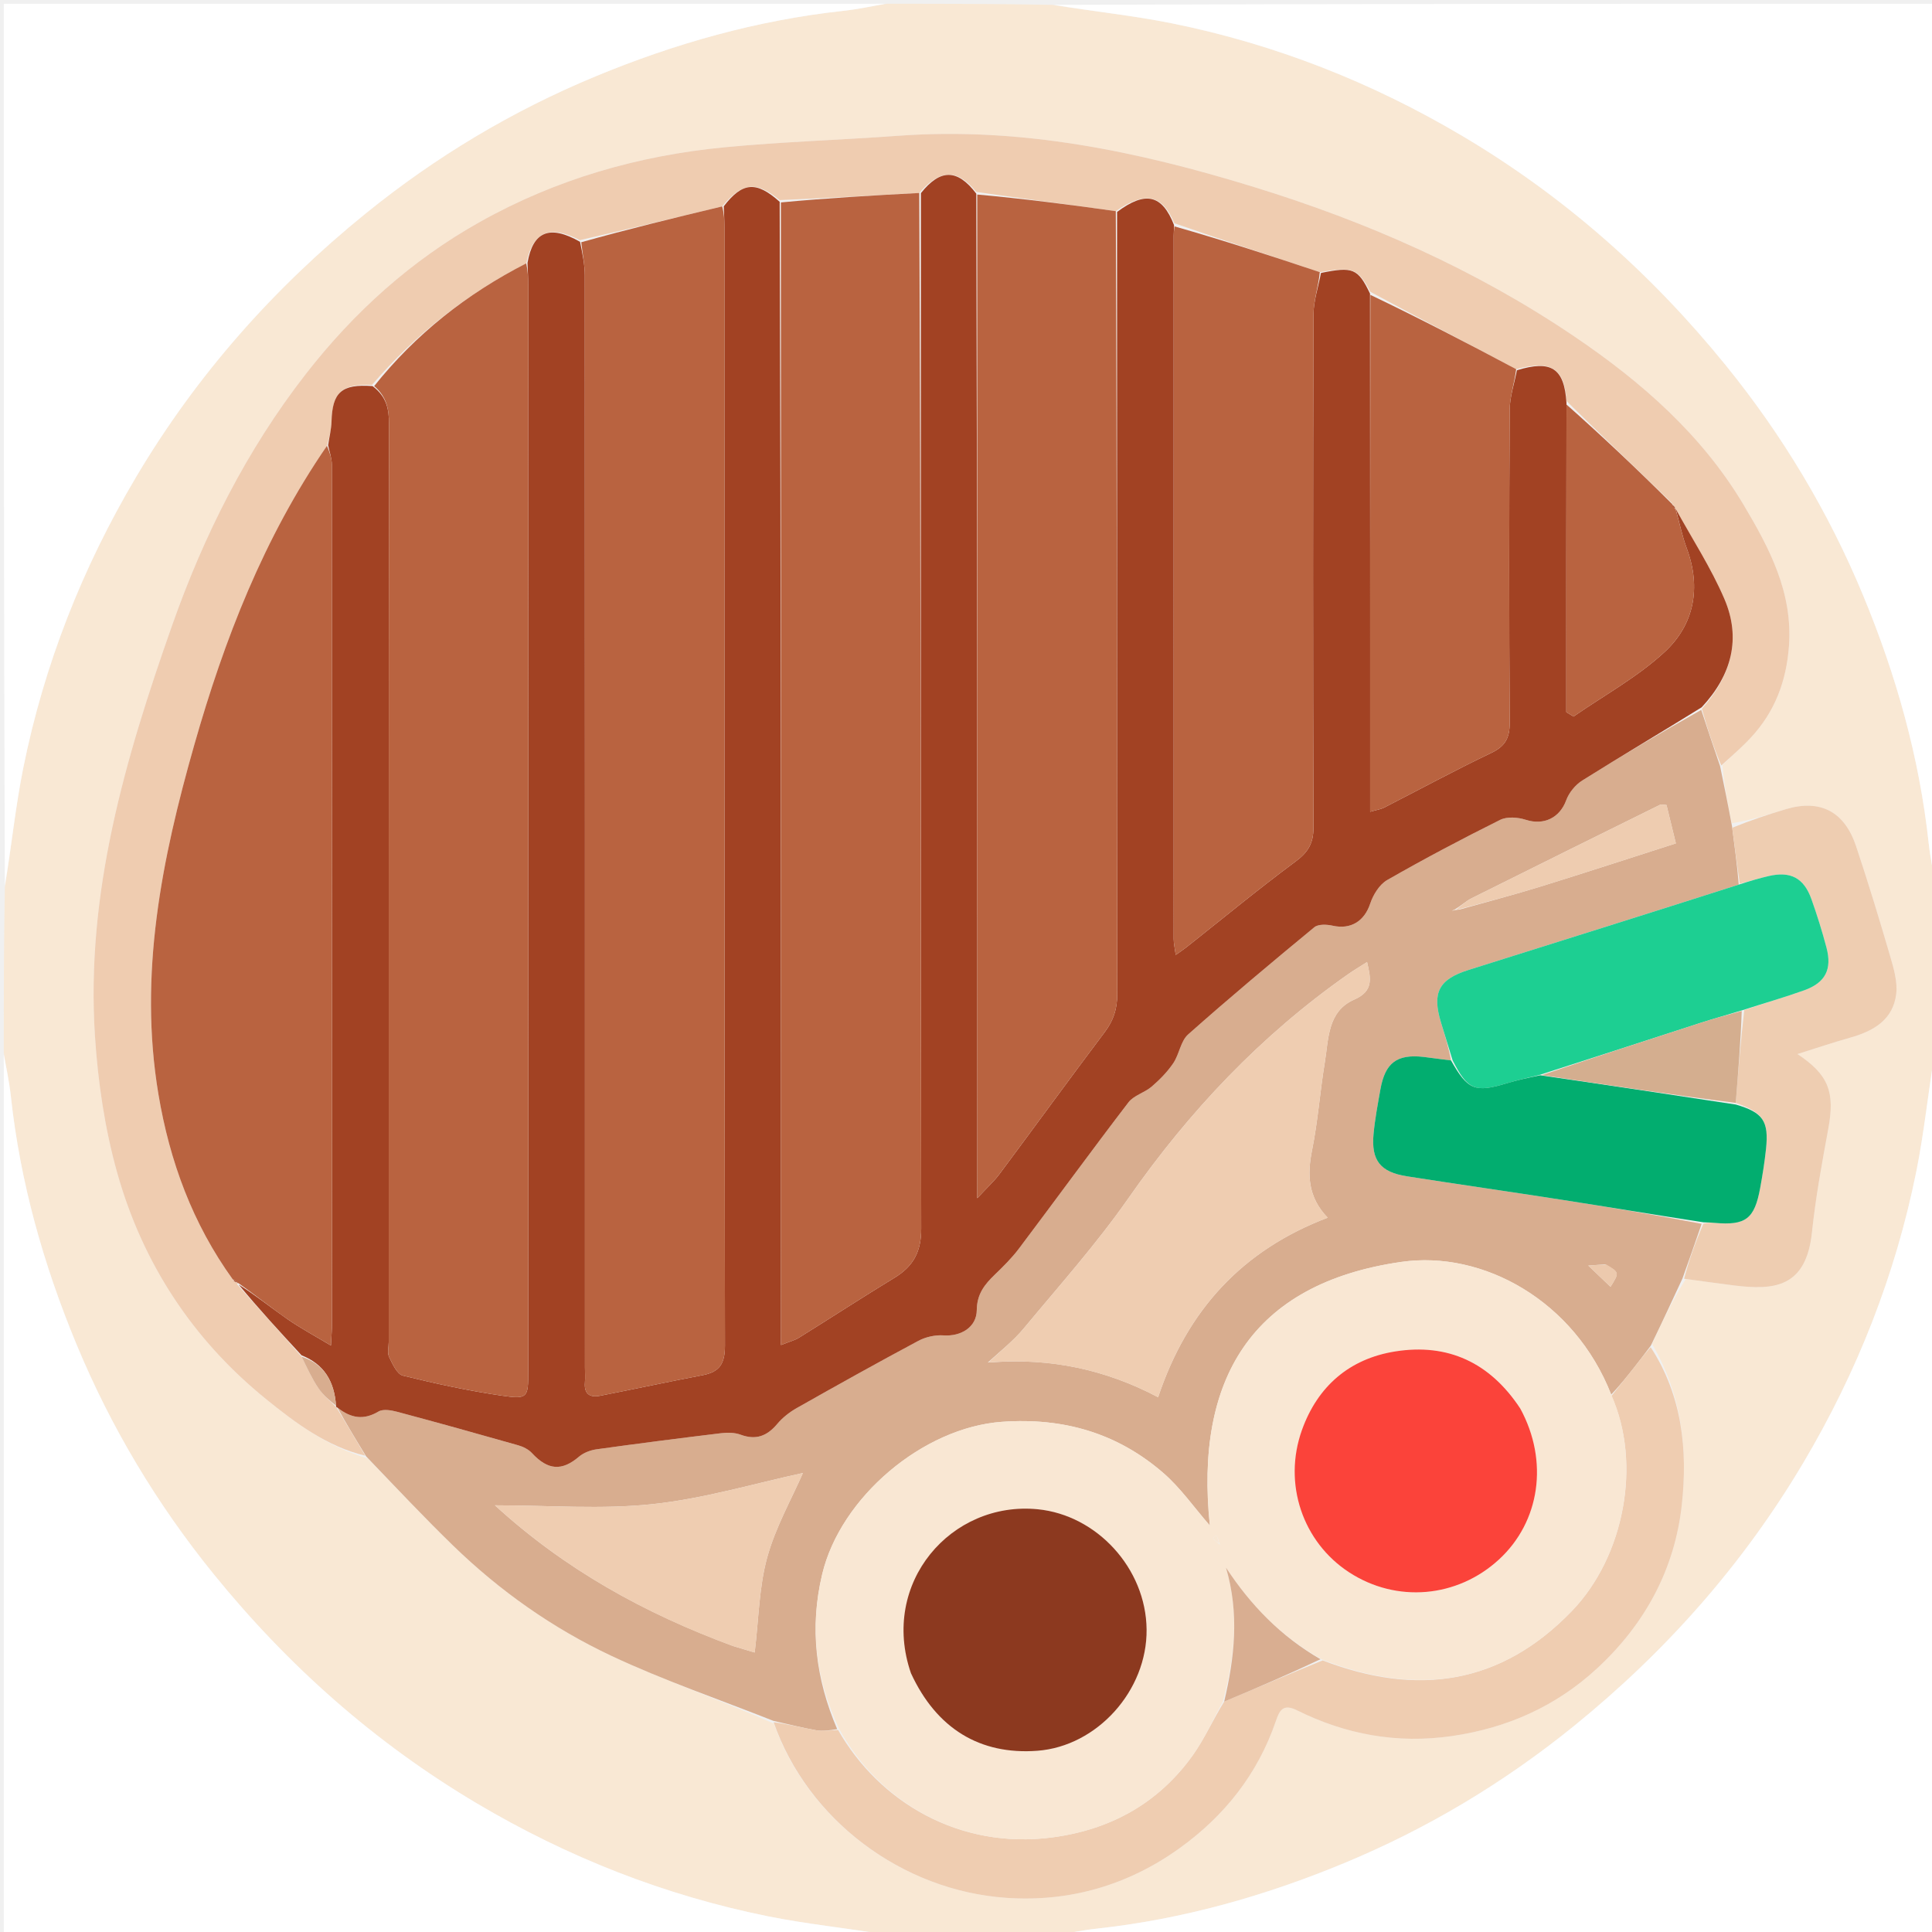
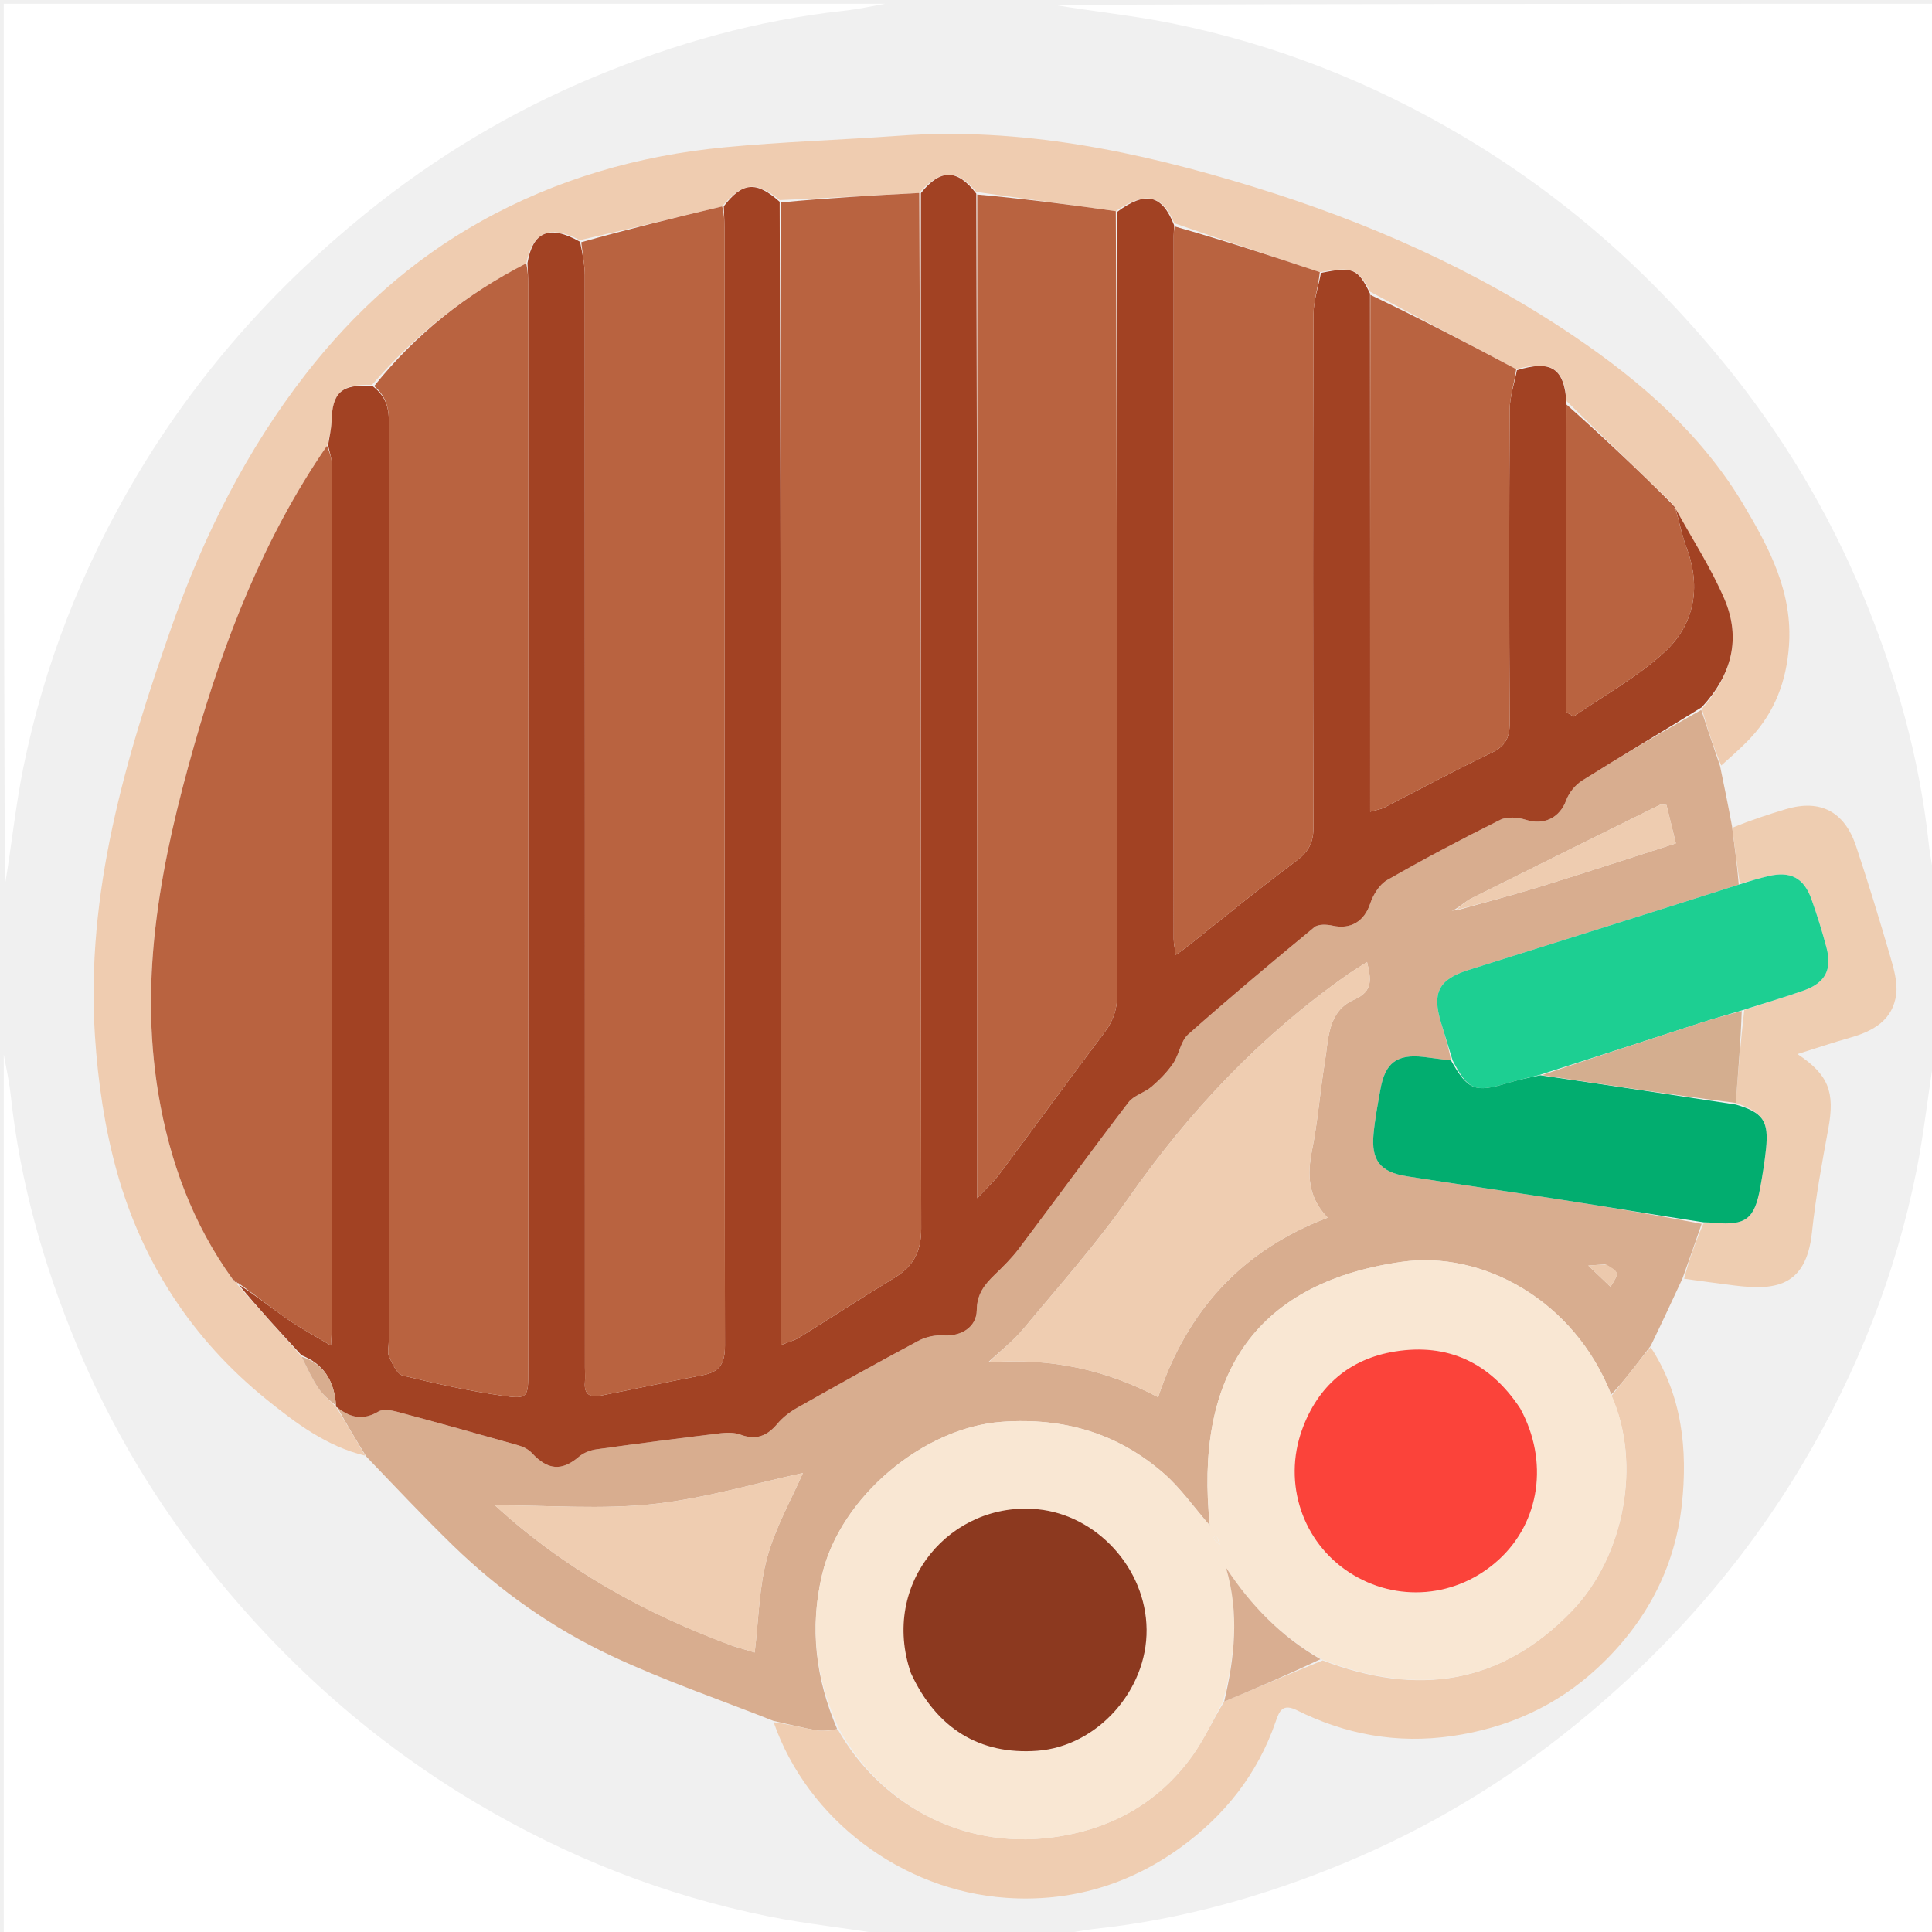
<svg xmlns="http://www.w3.org/2000/svg" version="1.1" id="Layer_1" x="0px" y="0px" width="100%" viewBox="0 0 512 512" enable-background="new 0 0 512 512" xml:space="preserve">
-   <path fill="#F9E8D4" opacity="1" stroke="none" d=" M513,235   C513,249.354 513,263.708 512.716,278.826   C510.933,289.882 509.898,300.269 507.845,310.45   C502.318,337.851 492.199,363.541 477.933,387.598   C461.928,414.586 441.466,437.671 417.128,457.401   C398.56,472.454 378.244,484.618 356.192,493.758   C335.13,502.489 313.329,508.649 290.573,511.122   C286.693,511.544 282.856,512.364 279,513   C264.646,513 250.292,513 235.174,512.716   C224.118,510.933 213.731,509.898 203.55,507.845   C176.149,502.318 150.458,492.199 126.402,477.933   C99.414,461.928 76.329,441.466 56.599,417.128   C41.546,398.56 29.382,378.244 20.242,356.192   C11.511,335.13 5.351,313.329 2.878,290.573   C2.456,286.693 1.636,282.856 1,279   C1,264.646 1,250.292 1.284,235.174   C3.067,224.118 4.102,213.731 6.155,203.55   C11.682,176.149 21.801,150.459 36.067,126.402   C52.072,99.413 72.534,76.33 96.872,56.599   C115.44,41.546 135.756,29.382 157.808,20.242   C178.87,11.511 200.671,5.351 223.427,2.878   C227.307,2.456 231.144,1.636 235,1   C249.354,1 263.708,1 278.826,1.284   C289.882,3.067 300.269,4.102 310.45,6.156   C337.851,11.682 363.542,21.801 387.598,36.067   C414.586,52.072 437.67,72.534 457.401,96.872   C472.454,115.44 484.618,135.756 493.758,157.808   C502.489,178.87 508.649,200.671 511.122,223.427   C511.544,227.307 512.364,231.144 513,235  M437.816,356.163   C440.499,350.385 443.182,344.607 446.759,338.928   C451.024,339.508 455.284,340.134 459.557,340.659   C469.993,341.943 478.638,341.364 480.192,326.568   C481.16,317.356 482.846,308.207 484.526,299.087   C486.303,289.439 484.651,284.843 476.351,279.335   C481.25,277.801 485.758,276.273 490.333,274.985   C496.484,273.252 501.692,270.274 502.514,263.422   C502.905,260.154 501.843,256.581 500.887,253.308   C498.047,243.574 495.092,233.867 491.881,224.25   C488.801,215.027 482.381,211.743 473.32,214.424   C468.539,215.839 463.812,217.434 458.963,218.162   C457.919,213.104 456.875,208.046 456.472,202.731   C458.994,200.313 461.638,198.008 464.013,195.454   C470.366,188.622 473.419,180.501 474.098,171.154   C475.127,156.969 468.875,145.194 462.062,133.766   C450.967,115.155 434.972,101.18 417.234,89.174   C390.992,71.41 362.327,58.779 332.096,49.488   C301.473,40.076 270.472,33.619 238.158,35.975   C222.781,37.096 207.347,37.558 192.008,39.034   C169.144,41.232 147.455,47.459 127.234,58.781   C108.918,69.037 93.76,82.764 80.999,99.171   C65.347,119.294 54.029,141.839 45.579,165.817   C33.172,201.023 22.69,236.702 25.166,274.614   C25.96,286.767 27.768,299.092 31.054,310.793   C37.774,334.719 50.997,354.936 70.389,370.68   C78.349,377.143 86.666,383.365 97.415,386.497   C104.956,394.208 112.339,402.082 120.074,409.593   C132.447,421.607 146.501,431.519 162.032,438.818   C175.965,445.366 190.625,450.364 205.086,456.77   C214.034,482.263 238.99,500.984 266.544,502.938   C283.392,504.132 298.918,499.618 312.588,489.8   C324.431,481.295 333.274,470.208 338.079,456.212   C339.018,453.476 339.888,451.348 343.684,453.236   C356.622,459.671 370.231,462.165 384.71,460.083   C399.472,457.959 412.448,452.145 423.33,442.063   C435.959,430.362 443.853,415.834 445.709,398.696   C447.285,384.153 445.781,369.833 437.816,356.163  z" />
+   <path fill="none" opacity="1" stroke="none" d=" M513,235   C513,249.354 513,263.708 512.716,278.826   C510.933,289.882 509.898,300.269 507.845,310.45   C502.318,337.851 492.199,363.541 477.933,387.598   C461.928,414.586 441.466,437.671 417.128,457.401   C398.56,472.454 378.244,484.618 356.192,493.758   C335.13,502.489 313.329,508.649 290.573,511.122   C286.693,511.544 282.856,512.364 279,513   C264.646,513 250.292,513 235.174,512.716   C224.118,510.933 213.731,509.898 203.55,507.845   C176.149,502.318 150.458,492.199 126.402,477.933   C99.414,461.928 76.329,441.466 56.599,417.128   C41.546,398.56 29.382,378.244 20.242,356.192   C11.511,335.13 5.351,313.329 2.878,290.573   C2.456,286.693 1.636,282.856 1,279   C1,264.646 1,250.292 1.284,235.174   C3.067,224.118 4.102,213.731 6.155,203.55   C11.682,176.149 21.801,150.459 36.067,126.402   C52.072,99.413 72.534,76.33 96.872,56.599   C115.44,41.546 135.756,29.382 157.808,20.242   C178.87,11.511 200.671,5.351 223.427,2.878   C227.307,2.456 231.144,1.636 235,1   C249.354,1 263.708,1 278.826,1.284   C289.882,3.067 300.269,4.102 310.45,6.156   C337.851,11.682 363.542,21.801 387.598,36.067   C414.586,52.072 437.67,72.534 457.401,96.872   C472.454,115.44 484.618,135.756 493.758,157.808   C502.489,178.87 508.649,200.671 511.122,223.427   C511.544,227.307 512.364,231.144 513,235  M437.816,356.163   C440.499,350.385 443.182,344.607 446.759,338.928   C451.024,339.508 455.284,340.134 459.557,340.659   C469.993,341.943 478.638,341.364 480.192,326.568   C481.16,317.356 482.846,308.207 484.526,299.087   C486.303,289.439 484.651,284.843 476.351,279.335   C481.25,277.801 485.758,276.273 490.333,274.985   C496.484,273.252 501.692,270.274 502.514,263.422   C502.905,260.154 501.843,256.581 500.887,253.308   C498.047,243.574 495.092,233.867 491.881,224.25   C488.801,215.027 482.381,211.743 473.32,214.424   C468.539,215.839 463.812,217.434 458.963,218.162   C457.919,213.104 456.875,208.046 456.472,202.731   C458.994,200.313 461.638,198.008 464.013,195.454   C470.366,188.622 473.419,180.501 474.098,171.154   C475.127,156.969 468.875,145.194 462.062,133.766   C450.967,115.155 434.972,101.18 417.234,89.174   C390.992,71.41 362.327,58.779 332.096,49.488   C301.473,40.076 270.472,33.619 238.158,35.975   C222.781,37.096 207.347,37.558 192.008,39.034   C169.144,41.232 147.455,47.459 127.234,58.781   C108.918,69.037 93.76,82.764 80.999,99.171   C65.347,119.294 54.029,141.839 45.579,165.817   C33.172,201.023 22.69,236.702 25.166,274.614   C25.96,286.767 27.768,299.092 31.054,310.793   C37.774,334.719 50.997,354.936 70.389,370.68   C78.349,377.143 86.666,383.365 97.415,386.497   C104.956,394.208 112.339,402.082 120.074,409.593   C132.447,421.607 146.501,431.519 162.032,438.818   C175.965,445.366 190.625,450.364 205.086,456.77   C214.034,482.263 238.99,500.984 266.544,502.938   C283.392,504.132 298.918,499.618 312.588,489.8   C324.431,481.295 333.274,470.208 338.079,456.212   C339.018,453.476 339.888,451.348 343.684,453.236   C356.622,459.671 370.231,462.165 384.71,460.083   C399.472,457.959 412.448,452.145 423.33,442.063   C435.959,430.362 443.853,415.834 445.709,398.696   C447.285,384.153 445.781,369.833 437.816,356.163  z" />
  <path fill="#FFFFFF" opacity="1" stroke="none" d=" M234.531,1   C231.144,1.636 227.307,2.456 223.427,2.878   C200.671,5.351 178.87,11.511 157.808,20.242   C135.756,29.382 115.44,41.546 96.872,56.599   C72.534,76.33 52.072,99.413 36.067,126.402   C21.801,150.459 11.682,176.149 6.155,203.55   C4.102,213.731 3.067,224.118 1.284,234.705   C1,157.073 1,79.146 1,1   C78.687,1 156.375,1 234.531,1  z" />
  <path fill="#FFFFFF" opacity="1" stroke="none" d=" M279.469,513   C282.856,512.364 286.693,511.544 290.573,511.122   C313.329,508.649 335.13,502.489 356.192,493.758   C378.244,484.618 398.56,472.454 417.128,457.401   C441.466,437.671 461.928,414.586 477.933,387.598   C492.199,363.541 502.318,337.851 507.845,310.45   C509.898,300.269 510.933,289.882 512.716,279.295   C513,356.927 513,434.854 513,513   C435.313,513 357.625,513 279.469,513  z" />
  <path fill="#FFFFFF" opacity="1" stroke="none" d=" M1,279.469   C1.636,282.856 2.456,286.693 2.878,290.573   C5.351,313.329 11.511,335.13 20.242,356.192   C29.382,378.244 41.546,398.56 56.599,417.128   C76.329,441.466 99.414,461.928 126.402,477.933   C150.458,492.199 176.149,502.318 203.55,507.845   C213.731,509.898 224.118,510.933 234.705,512.716   C157.073,513 79.146,513 1,513   C1,435.313 1,357.625 1,279.469  z" />
  <path fill="#FFFFFF" opacity="1" stroke="none" d=" M513,234.531   C512.364,231.144 511.544,227.307 511.122,223.427   C508.649,200.671 502.489,178.87 493.758,157.808   C484.618,135.756 472.454,115.44 457.401,96.872   C437.67,72.534 414.586,52.072 387.598,36.067   C363.542,21.801 337.851,11.682 310.45,6.156   C300.269,4.102 289.882,3.067 279.295,1.284   C356.927,1 434.854,1 513,1   C513,78.687 513,156.375 513,234.531  z" />
  <path fill="#D8AD8F" opacity="1" stroke="none" d=" M204.965,456.046   C190.625,450.364 175.965,445.366 162.032,438.818   C146.501,431.519 132.447,421.607 120.074,409.593   C112.339,402.082 104.956,394.208 97.048,385.973   C94.159,381.266 91.637,377.084 89.437,373.036   C93.066,375.901 96.404,376.383 100.305,374.071   C101.533,373.344 103.694,373.723 105.281,374.147   C115.998,377.01 126.685,379.987 137.354,383.026   C138.662,383.398 140.073,384.108 140.976,385.086   C145.191,389.649 148.906,389.902 153.428,386.043   C154.665,384.988 156.482,384.306 158.12,384.078   C169.11,382.546 180.118,381.14 191.135,379.81   C192.82,379.607 194.717,379.635 196.274,380.21   C200.33,381.709 203.271,380.582 205.957,377.379   C207.368,375.697 209.22,374.239 211.14,373.153   C221.822,367.11 232.542,361.128 243.366,355.343   C245.319,354.299 247.854,353.737 250.055,353.891   C254.613,354.21 258.812,351.771 258.856,347.179   C258.897,342.97 260.902,340.429 263.589,337.836   C265.86,335.645 268.14,333.398 270.032,330.887   C279.738,318.003 289.234,304.96 299.038,292.152   C300.473,290.277 303.343,289.571 305.225,287.949   C307.343,286.125 309.371,284.062 310.929,281.758   C312.527,279.395 312.877,275.903 314.867,274.137   C325.803,264.426 337.026,255.033 348.312,245.728   C349.361,244.864 351.633,244.974 353.183,245.321   C357.991,246.399 361.579,244.099 363.104,239.505   C363.892,237.133 365.56,234.401 367.625,233.218   C377.432,227.598 387.441,222.313 397.56,217.272   C399.397,216.357 402.26,216.58 404.335,217.25   C409.124,218.796 413.349,216.746 415.059,212.076   C415.797,210.059 417.492,207.985 419.319,206.84   C429.715,200.318 440.283,194.069 450.845,188.133   C452.543,193.355 454.187,198.172 455.831,202.988   C456.875,208.046 457.919,213.104 459.005,218.973   C459.717,224.589 460.387,229.395 460.785,234.435   C436.728,242.127 412.935,249.565 389.157,257.052   C381.262,259.539 379.462,263.072 381.876,270.981   C382.894,274.318 383.925,277.651 384.526,281.014   C381.803,280.72 379.51,280.343 377.203,280.088   C370.201,279.314 367.085,281.642 365.829,288.663   C365.128,292.582 364.386,296.511 364.01,300.469   C363.341,307.519 365.781,310.625 372.845,311.731   C386.617,313.887 400.42,315.854 414.194,318.001   C426.476,319.916 438.737,321.969 450.957,324.33   C449.226,329.409 447.545,334.119 445.864,338.829   C443.182,344.607 440.499,350.385 437.475,356.632   C435.851,358.776 434.587,360.464 433.282,362.12   C431.221,364.736 429.132,367.331 426.991,369.584   C417.247,344.691 393.007,331.301 371.348,334.419   C331.539,340.149 316.61,365.714 320.625,404.287   C316.421,399.464 312.887,394.35 308.342,390.399   C296.12,379.773 281.807,375.615 265.491,376.799   C244.59,378.316 222.73,396.796 217.884,417.209   C214.499,431.468 216.15,444.853 221.858,458.236   C219.825,458.542 218.029,458.843 216.34,458.544   C212.521,457.868 208.754,456.897 204.965,456.046  M386.834,241.034   C394.01,239.006 401.23,237.12 408.353,234.917   C420.213,231.25 432.011,227.379 444.123,223.502   C443.188,219.674 442.389,216.403 441.639,213.329   C440.591,213.281 440.204,213.143 439.948,213.269   C423.255,221.519 406.564,229.771 389.908,238.094   C388.475,238.81 387.28,240.004 385.523,241.01   C385.269,241.132 385.014,241.253 384.76,241.375   C385.179,241.258 385.598,241.142 386.834,241.034  M262.932,361.021   C278.309,359.873 292.897,362.874 306.911,370.281   C314.639,347.118 329.255,331.298 351.844,322.695   C346.599,317.252 346.393,311.328 347.723,304.733   C349.259,297.117 349.806,289.307 351.075,281.629   C352.111,275.363 351.768,268.025 358.873,264.906   C364.013,262.649 363.33,259.41 362.287,254.95   C360.328,256.205 358.779,257.119 357.311,258.148   C334.19,274.339 315.178,294.445 299.019,317.581   C290.591,329.649 280.712,340.717 271.284,352.067   C268.557,355.35 265.119,358.042 261.765,361.102   C261.841,361.065 261.918,361.029 262.932,361.021  M194.319,436.228   C196.287,436.819 198.255,437.411 199.999,437.935   C201.071,429.067 201.147,420.628 203.307,412.761   C205.507,404.747 209.759,397.296 212.778,390.367   C200.056,393.105 186.657,397.142 172.982,398.607   C159.411,400.061 145.563,398.925 131.159,398.925   C149.634,415.833 170.646,427.5 194.319,436.228  M425.378,335.07   C424.189,335.156 422.999,335.241 420.91,335.392   C423.318,337.69 425.019,339.313 426.802,341.014   C429.179,337.224 429.179,337.224 425.378,335.07  z" />
  <path fill="#EFCCB0" opacity="1" stroke="none" d=" M456.152,202.86   C454.187,198.172 452.543,193.355 451.015,187.847   C458.961,178.879 461.453,169.15 456.976,158.711   C453.426,150.431 448.425,142.773 444.037,134.883   C444.007,134.928 444.086,135.001 444.011,134.698   C443.637,134.116 443.338,133.837 443,133.237   C433.705,124.184 424.448,115.452 415.188,106.324   C414.566,97.464 411.026,95.368 401.801,97.838   C388.813,90.92 376.017,84.285 363.128,77.317   C359.9,71.123 358.452,70.605 349.759,72.125   C336.744,67.772 324.043,63.632 311.229,59.161   C307.952,51.431 303.439,50.634 295.699,55.958   C283.225,54.197 271.097,52.645 258.716,50.857   C253.652,44.635 249.125,44.809 243.606,51.143   C231.084,51.803 219.012,52.497 206.609,53.027   C200.371,47.853 196.685,48.314 191.378,54.706   C178.63,57.746 166.308,60.754 153.664,63.641   C145.563,59.442 141.2,61.424 139.457,69.791   C123.598,77.917 110.163,88.541 98.573,102.007   C90.458,101.706 88.082,104.004 87.859,111.678   C87.798,113.787 87.267,115.882 86.651,118.137   C69.883,142.542 59.438,169.475 51.473,197.448   C42.859,227.704 36.673,258.256 41.984,289.983   C44.965,307.794 51.066,324.311 61.825,339.301   C62.316,339.731 62.652,339.901 62.958,340.035   C62.928,339.998 62.848,340.049 62.882,340.398   C68.58,346.888 74.246,353.028 79.929,359.526   C81.417,362.583 82.698,365.41 84.418,367.938   C85.684,369.797 87.525,371.266 89.108,372.926   C89.107,372.942 89.115,372.902 89.115,372.902   C91.637,377.084 94.159,381.266 96.79,385.771   C86.666,383.365 78.349,377.143 70.389,370.68   C50.997,354.936 37.774,334.719 31.054,310.793   C27.768,299.092 25.96,286.767 25.166,274.614   C22.69,236.702 33.172,201.023 45.579,165.817   C54.029,141.839 65.347,119.294 80.999,99.171   C93.76,82.764 108.918,69.037 127.234,58.781   C147.455,47.459 169.144,41.232 192.008,39.034   C207.347,37.558 222.781,37.096 238.158,35.975   C270.472,33.619 301.473,40.076 332.096,49.488   C362.327,58.779 390.992,71.41 417.234,89.174   C434.972,101.18 450.967,115.155 462.062,133.766   C468.875,145.194 475.127,156.969 474.098,171.154   C473.419,180.501 470.366,188.622 464.013,195.454   C461.638,198.008 458.994,200.313 456.152,202.86  z" />
  <path fill="#EFCDB1" opacity="1" stroke="none" d=" M205.025,456.408   C208.754,456.897 212.521,457.868 216.34,458.544   C218.029,458.843 219.825,458.542 222.099,458.461   C233.015,477.597 254.287,490.173 278.848,486.933   C294.216,484.906 306.949,477.93 316.056,465.223   C319.207,460.827 321.419,455.757 324.423,450.943   C333.244,447.252 341.701,443.614 350.523,440.03   C375.581,449.642 397.733,446.483 416.581,426.915   C430.553,412.409 435.079,387.714 427.055,369.934   C429.132,367.331 431.221,364.736 433.282,362.12   C434.587,360.464 435.851,358.776 437.446,357.021   C445.781,369.833 447.285,384.153 445.709,398.696   C443.853,415.834 435.959,430.362 423.33,442.063   C412.448,452.145 399.472,457.959 384.71,460.083   C370.231,462.165 356.622,459.671 343.684,453.236   C339.888,451.348 339.018,453.476 338.079,456.212   C333.274,470.208 324.431,481.295 312.588,489.8   C298.918,499.618 283.392,504.132 266.544,502.938   C238.99,500.984 214.034,482.263 205.025,456.408  z" />
  <path fill="#EECDB1" opacity="1" stroke="none" d=" M446.312,338.879   C447.545,334.119 449.226,329.409 451.411,324.293   C452.739,323.95 453.563,324.005 454.385,324.077   C462.651,324.797 464.958,323.062 466.472,314.781   C467.094,311.376 467.642,307.948 468.007,304.507   C468.796,297.062 467.196,294.793 459.994,292.285   C460.653,283.875 461.31,275.893 462.245,267.677   C467.742,265.785 473.018,264.281 478.168,262.427   C483.764,260.412 485.564,256.87 484.03,251.101   C482.88,246.773 481.547,242.48 480.039,238.263   C478.034,232.653 474.519,230.826 468.739,232.159   C466.158,232.754 463.616,233.515 461.056,234.2   C460.387,229.395 459.717,224.589 459.054,219.366   C463.812,217.434 468.539,215.839 473.32,214.424   C482.381,211.743 488.801,215.027 491.881,224.25   C495.092,233.867 498.047,243.574 500.887,253.308   C501.843,256.581 502.905,260.154 502.514,263.422   C501.692,270.274 496.484,273.252 490.333,274.985   C485.758,276.273 481.25,277.801 476.351,279.335   C484.651,284.843 486.303,289.439 484.526,299.087   C482.846,308.207 481.16,317.356 480.192,326.568   C478.638,341.364 469.993,341.943 459.557,340.659   C455.284,340.134 451.024,339.508 446.312,338.879  z" />
  <path fill="#A24223" opacity="1" stroke="none" d=" M244.057,51.178   C249.125,44.809 253.652,44.635 258.725,51.319   C258.985,140.022 258.985,228.028 258.985,317.534   C261.635,314.675 263.456,313.034 264.892,311.107   C274.212,298.6 283.378,285.977 292.763,273.518   C295.075,270.448 296.08,267.399 296.075,263.497   C295.977,194.387 296.026,125.276 296.044,56.166   C303.439,50.634 307.952,51.431 311.136,59.665   C311.114,61.164 311.036,61.829 311.036,62.493   C311.027,124.608 311.02,186.722 311.04,248.836   C311.04,250.064 311.344,251.291 311.578,253.062   C312.885,252.129 313.682,251.611 314.424,251.023   C324.048,243.411 333.512,235.585 343.365,228.284   C346.684,225.825 348.089,223.451 348.076,219.312   C347.94,174.017 347.942,128.722 348.081,83.427   C348.092,79.729 349.379,76.035 350.073,72.339   C358.452,70.605 359.9,71.123 363.069,77.81   C363.105,123.948 363.105,169.261 363.105,215.128   C364.951,214.593 365.931,214.469 366.759,214.046   C376.231,209.204 385.587,204.119 395.184,199.539   C398.918,197.757 400.107,195.546 400.082,191.497   C399.911,163.877 399.922,136.256 400.081,108.637   C400.101,105.128 401.327,101.626 401.994,98.12   C411.026,95.368 414.566,97.464 415.134,106.812   C415.084,134.702 415.084,161.707 415.084,188.713   C415.721,189.106 416.359,189.498 416.996,189.891   C425.103,184.267 433.942,179.436 441.12,172.806   C448.983,165.542 450.891,155.766 446.996,145.28   C445.742,141.903 445.029,138.324 444.068,134.838   C448.425,142.773 453.426,150.431 456.976,158.711   C461.453,169.15 458.961,178.879 450.962,187.442   C440.283,194.069 429.715,200.318 419.319,206.84   C417.492,207.985 415.797,210.059 415.059,212.076   C413.349,216.746 409.124,218.796 404.335,217.25   C402.26,216.58 399.397,216.357 397.56,217.272   C387.441,222.313 377.432,227.598 367.625,233.218   C365.56,234.401 363.892,237.133 363.104,239.505   C361.579,244.099 357.991,246.399 353.183,245.321   C351.633,244.974 349.361,244.864 348.312,245.728   C337.026,255.033 325.803,264.426 314.867,274.137   C312.877,275.903 312.527,279.395 310.929,281.758   C309.371,284.062 307.343,286.125 305.225,287.949   C303.343,289.571 300.473,290.277 299.038,292.152   C289.234,304.96 279.738,318.003 270.032,330.887   C268.14,333.398 265.86,335.645 263.589,337.836   C260.902,340.429 258.897,342.97 258.856,347.179   C258.812,351.771 254.613,354.21 250.055,353.891   C247.854,353.737 245.319,354.299 243.366,355.343   C232.542,361.128 221.822,367.11 211.14,373.153   C209.22,374.239 207.368,375.697 205.957,377.379   C203.271,380.582 200.33,381.709 196.274,380.21   C194.717,379.635 192.82,379.607 191.135,379.81   C180.118,381.14 169.11,382.546 158.12,384.078   C156.482,384.306 154.665,384.988 153.428,386.043   C148.906,389.902 145.191,389.649 140.976,385.086   C140.073,384.108 138.662,383.398 137.354,383.026   C126.685,379.987 115.998,377.01 105.281,374.147   C103.694,373.723 101.533,373.344 100.305,374.071   C96.404,376.383 93.066,375.901 89.437,373.036   C89.115,372.902 89.107,372.942 89.047,372.536   C88.598,365.964 85.808,361.479 79.911,359.168   C74.246,353.028 68.58,346.888 63.238,340.413   C67.77,343.271 71.881,346.604 76.218,349.61   C79.658,351.994 83.374,353.979 87.701,356.581   C87.841,353.813 87.98,352.35 87.98,350.886   C87.99,274.979 87.996,199.072 87.946,123.165   C87.945,121.438 87.297,119.711 86.951,117.983   C87.267,115.882 87.798,113.787 87.859,111.678   C88.082,104.004 90.458,101.706 98.733,102.319   C102.473,105.137 103.094,108.418 103.09,112.345   C102.993,193.446 103.017,274.548 103.017,355.65   C103.017,356.982 102.595,358.518 103.115,359.601   C104.01,361.463 105.216,364.169 106.775,364.553   C115.451,366.69 124.222,368.585 133.061,369.87   C139.885,370.861 139.989,370.378 139.99,363.432   C139.991,267.509 139.992,171.586 139.982,75.663   C139.982,73.668 139.858,71.672 139.791,69.677   C141.2,61.424 145.563,59.442 153.714,64.076   C154.396,67.423 154.976,70.213 154.978,73.004   C155.024,169.477 155.017,265.951 155.017,362.425   C155.017,363.758 155.112,365.098 155.004,366.422   C154.76,369.408 156.327,370.415 158.953,369.903   C168.054,368.127 177.121,366.172 186.228,364.432   C190.723,363.573 192.129,361.362 192.121,356.583   C191.948,257.777 191.992,158.971 191.983,60.164   C191.983,58.334 191.866,56.504 191.803,54.674   C196.685,48.314 200.371,47.853 206.621,53.481   C206.962,154.606 206.962,255.113 206.962,356.449   C209.375,355.483 210.663,355.172 211.731,354.507   C220.187,349.238 228.545,343.809 237.05,338.62   C242.024,335.584 244.145,331.763 244.133,325.597   C243.949,234.124 244.035,142.651 244.057,51.178  z" />
  <path fill="#F9E7D3" opacity="1" stroke="none" d=" M324.059,450.996   C321.419,455.757 319.207,460.827 316.056,465.223   C306.949,477.93 294.216,484.906 278.848,486.933   C254.287,490.173 233.015,477.597 222.385,458.184   C216.15,444.853 214.499,431.468 217.884,417.209   C222.73,396.796 244.59,378.316 265.491,376.799   C281.807,375.615 296.12,379.773 308.342,390.399   C312.887,394.35 316.421,399.464 320.625,404.287   C316.61,365.714 331.539,340.149 371.348,334.419   C393.007,331.301 417.247,344.691 426.991,369.584   C435.079,387.714 430.553,412.409 416.581,426.915   C397.733,446.483 375.581,449.642 350.302,439.764   C339.422,433.639 331.45,425.393 324.901,415.445   C328.479,427.581 327.167,439.308 324.059,450.996  M323.1,409.241   C323.1,409.241 323.419,409.253 323.419,409.253   C323.419,409.253 323.008,408.994 322.999,408.397   C322.781,407.87 322.563,407.343 322.345,406.815   C322.025,407.105 321.704,407.396 321.384,407.686   C321.92,408.127 322.457,408.568 323.1,409.241  M241.563,443.774   C248.192,458.126 259.73,465.113 274.919,463.972   C290.752,462.782 304.035,448.02 303.861,431.807   C303.687,415.596 290.651,401.526 275.039,399.972   C252.07,397.685 233.169,419.52 241.563,443.774  M402.705,372.925   C394.827,361.041 383.647,355.924 369.721,358.149   C357.629,360.081 349.186,367.376 345.037,378.942   C339.923,393.199 345.248,408.695 357.552,416.695   C370.092,424.848 386.146,423.474 397.222,413.3   C408.131,403.279 410.486,387.214 402.705,372.925  z" />
  <path fill="#EFCDB1" opacity="1" stroke="none" d=" M262.007,361.005   C265.119,358.042 268.557,355.35 271.284,352.067   C280.712,340.717 290.591,329.649 299.019,317.581   C315.178,294.445 334.19,274.339 357.311,258.148   C358.779,257.119 360.328,256.205 362.287,254.95   C363.33,259.41 364.013,262.649 358.873,264.906   C351.768,268.025 352.111,275.363 351.075,281.629   C349.806,289.307 349.259,297.117 347.723,304.733   C346.393,311.328 346.599,317.252 351.844,322.695   C329.255,331.298 314.639,347.118 306.911,370.281   C292.897,362.874 278.309,359.873 262.466,361.01   C262,361 262.007,361.005 262.007,361.005  z" />
  <path fill="#1DCF92" opacity="1" stroke="none" d=" M460.785,234.435   C463.616,233.515 466.158,232.754 468.739,232.159   C474.519,230.826 478.034,232.653 480.039,238.263   C481.547,242.48 482.88,246.773 484.03,251.101   C485.564,256.87 483.764,260.412 478.168,262.427   C473.018,264.281 467.742,265.785 461.853,267.688   C457.689,268.97 454.17,269.936 450.701,271.057   C436.531,275.636 422.376,280.264 407.806,284.922   C404.709,285.664 401.993,286.266 399.34,287.07   C390.871,289.638 388.943,288.85 384.951,280.986   C383.925,277.651 382.894,274.318 381.876,270.981   C379.462,263.072 381.262,259.539 389.157,257.052   C412.935,249.565 436.728,242.127 460.785,234.435  z" />
  <path fill="#02AD6F" opacity="1" stroke="none" d=" M384.526,281.014   C388.943,288.85 390.871,289.638 399.34,287.07   C401.993,286.266 404.709,285.664 408.207,284.961   C426.009,287.539 443.001,290.127 459.993,292.714   C467.196,294.793 468.796,297.062 468.007,304.507   C467.642,307.948 467.094,311.376 466.472,314.781   C464.958,323.062 462.651,324.797 454.385,324.077   C453.563,324.005 452.739,323.95 451.461,323.924   C438.737,321.969 426.476,319.916 414.194,318.001   C400.42,315.854 386.617,313.887 372.845,311.731   C365.781,310.625 363.341,307.519 364.01,300.469   C364.386,296.511 365.128,292.582 365.829,288.663   C367.085,281.642 370.201,279.314 377.203,280.088   C379.51,280.343 381.803,280.72 384.526,281.014  z" />
  <path fill="#EFCDB1" opacity="1" stroke="none" d=" M193.939,436.12   C170.646,427.5 149.634,415.833 131.159,398.925   C145.563,398.925 159.411,400.061 172.982,398.607   C186.657,397.142 200.056,393.105 212.778,390.367   C209.759,397.296 205.507,404.747 203.307,412.761   C201.147,420.628 201.071,429.067 199.999,437.935   C198.255,437.411 196.287,436.819 193.939,436.12  z" />
  <path fill="#EECCB0" opacity="1" stroke="none" d=" M385.975,240.975   C387.28,240.004 388.475,238.81 389.908,238.094   C406.564,229.771 423.255,221.519 439.948,213.269   C440.204,213.143 440.591,213.281 441.639,213.329   C442.389,216.403 443.188,219.674 444.123,223.502   C432.011,227.379 420.213,231.25 408.353,234.917   C401.23,237.12 394.01,239.006 386.416,241.016   C385.998,240.999 385.975,240.975 385.975,240.975  z" />
  <path fill="#ECC9AD" opacity="1" stroke="none" d=" M425.741,335.137   C429.179,337.224 429.179,337.224 426.802,341.014   C425.019,339.313 423.318,337.69 420.91,335.392   C422.999,335.241 424.189,335.156 425.741,335.137  z" />
  <path fill="#EECCB0" opacity="1" stroke="none" d=" M386.008,241.012   C385.598,241.142 385.179,241.258 384.76,241.375   C385.014,241.253 385.269,241.132 385.749,240.993   C385.975,240.975 385.998,240.999 386.008,241.012  z" />
  <path fill="#EFCDB1" opacity="1" stroke="none" d=" M261.997,360.997   C261.918,361.029 261.841,361.065 261.886,361.053   C262.007,361.005 262,361 261.997,360.997  z" />
  <path fill="#B96340" opacity="1" stroke="none" d=" M191.378,54.706   C191.866,56.504 191.983,58.334 191.983,60.164   C191.992,158.971 191.948,257.777 192.121,356.583   C192.129,361.362 190.723,363.573 186.228,364.432   C177.121,366.172 168.054,368.127 158.953,369.903   C156.327,370.415 154.76,369.408 155.004,366.422   C155.112,365.098 155.017,363.758 155.017,362.425   C155.017,265.951 155.024,169.477 154.978,73.004   C154.976,70.213 154.396,67.423 154.036,64.198   C166.308,60.754 178.63,57.746 191.378,54.706  z" />
  <path fill="#B96340" opacity="1" stroke="none" d=" M243.606,51.143   C244.035,142.651 243.949,234.124 244.133,325.597   C244.145,331.763 242.024,335.584 237.05,338.62   C228.545,343.809 220.187,349.238 211.731,354.507   C210.663,355.172 209.375,355.483 206.962,356.449   C206.962,255.113 206.962,154.606 206.951,53.645   C219.012,52.497 231.084,51.803 243.606,51.143  z" />
  <path fill="#B96340" opacity="1" stroke="none" d=" M139.457,69.791   C139.858,71.672 139.982,73.668 139.982,75.663   C139.992,171.586 139.991,267.509 139.99,363.432   C139.989,370.378 139.885,370.861 133.061,369.87   C124.222,368.585 115.451,366.69 106.775,364.553   C105.216,364.169 104.01,361.463 103.115,359.601   C102.595,358.518 103.017,356.982 103.017,355.65   C103.017,274.548 102.993,193.446 103.09,112.345   C103.094,108.418 102.473,105.137 99.16,102.317   C110.163,88.541 123.598,77.917 139.457,69.791  z" />
  <path fill="#B96340" opacity="1" stroke="none" d=" M295.699,55.958   C296.026,125.276 295.977,194.387 296.075,263.497   C296.08,267.399 295.075,270.448 292.763,273.518   C283.378,285.977 274.212,298.6 264.892,311.107   C263.456,313.034 261.635,314.675 258.985,317.534   C258.985,228.028 258.985,140.022 258.977,51.554   C271.097,52.645 283.225,54.197 295.699,55.958  z" />
  <path fill="#B96340" opacity="1" stroke="none" d=" M86.651,118.137   C87.297,119.711 87.945,121.438 87.946,123.165   C87.996,199.072 87.99,274.979 87.98,350.886   C87.98,352.35 87.841,353.813 87.701,356.581   C83.374,353.979 79.658,351.994 76.218,349.61   C71.881,346.604 67.77,343.271 63.205,340.064   C62.848,340.049 62.928,339.998 62.809,339.787   C62.35,339.397 62.01,339.22 61.671,339.042   C51.066,324.311 44.965,307.794 41.984,289.983   C36.673,258.256 42.859,227.704 51.473,197.448   C59.438,169.475 69.883,142.542 86.651,118.137  z" />
  <path fill="#B96340" opacity="1" stroke="none" d=" M349.759,72.125   C349.379,76.035 348.092,79.729 348.081,83.427   C347.942,128.722 347.94,174.017 348.076,219.312   C348.089,223.451 346.684,225.825 343.365,228.284   C333.512,235.585 324.048,243.411 314.424,251.023   C313.682,251.611 312.885,252.129 311.578,253.062   C311.344,251.291 311.04,250.064 311.04,248.836   C311.02,186.722 311.027,124.608 311.036,62.493   C311.036,61.829 311.114,61.164 311.249,59.996   C324.043,63.632 336.744,67.772 349.759,72.125  z" />
  <path fill="#B96340" opacity="1" stroke="none" d=" M401.801,97.838   C401.327,101.626 400.101,105.128 400.081,108.637   C399.922,136.256 399.911,163.877 400.082,191.497   C400.107,195.546 398.918,197.757 395.184,199.539   C385.587,204.119 376.231,209.204 366.759,214.046   C365.931,214.469 364.951,214.593 363.105,215.128   C363.105,169.261 363.105,123.948 363.164,78.143   C376.017,84.285 388.813,90.92 401.801,97.838  z" />
  <path fill="#B96340" opacity="1" stroke="none" d=" M444.038,134.883   C445.029,138.324 445.742,141.903 446.996,145.28   C450.891,155.766 448.983,165.542 441.12,172.806   C433.942,179.436 425.103,184.267 416.996,189.891   C416.359,189.498 415.721,189.106 415.084,188.713   C415.084,161.707 415.084,134.702 415.138,107.208   C424.448,115.452 433.705,124.184 443.095,133.533   C443.514,134.434 443.8,134.718 444.086,135.001   C444.086,135.001 444.007,134.928 444.038,134.883  z" />
  <path fill="#D8AD8F" opacity="1" stroke="none" d=" M79.929,359.526   C85.808,361.479 88.598,365.964 89.048,372.52   C87.525,371.266 85.684,369.797 84.418,367.938   C82.698,365.41 81.417,362.583 79.929,359.526  z" />
  <path fill="#A24223" opacity="1" stroke="none" d=" M61.825,339.301   C62.01,339.22 62.35,339.397 62.839,339.823   C62.652,339.901 62.316,339.731 61.825,339.301  z" />
  <path fill="#A24223" opacity="1" stroke="none" d=" M444.011,134.698   C443.8,134.718 443.514,134.434 443.134,133.854   C443.338,133.837 443.637,134.116 444.011,134.698  z" />
  <path fill="#D9AE91" opacity="1" stroke="none" d=" M324.423,450.943   C327.167,439.308 328.479,427.581 324.901,415.445   C331.45,425.393 339.422,433.639 349.938,439.71   C341.701,443.614 333.244,447.252 324.423,450.943  z" />
  <path fill="#D4AE8F" opacity="1" stroke="none" d=" M459.994,292.285   C443.001,290.127 426.009,287.539 408.616,284.913   C422.376,280.264 436.531,275.636 450.701,271.057   C454.17,269.936 457.689,268.97 461.576,267.922   C461.31,275.893 460.653,283.875 459.994,292.285  z" />
  <path fill="#8C391F" opacity="1" stroke="none" d=" M241.409,443.414   C233.169,419.52 252.07,397.685 275.039,399.972   C290.651,401.526 303.687,415.596 303.861,431.807   C304.035,448.02 290.752,462.782 274.919,463.972   C259.73,465.113 248.192,458.126 241.409,443.414  z" />
  <path fill="#FB433A" opacity="1" stroke="none" d=" M402.875,373.253   C410.486,387.214 408.131,403.279 397.222,413.3   C386.146,423.474 370.092,424.848 357.552,416.695   C345.248,408.695 339.923,393.199 345.037,378.942   C349.186,367.376 357.629,360.081 369.721,358.149   C383.647,355.924 394.827,361.041 402.875,373.253  z" />
  <path fill="#F8E7D3" opacity="1" stroke="none" d=" M322.994,409.009   C322.457,408.568 321.92,408.127 321.384,407.686   C321.704,407.396 322.025,407.105 322.345,406.815   C322.563,407.343 322.781,407.87 322.999,408.699   C323,409 322.994,409.009 322.994,409.009  z" />
  <path fill="#F8E7D3" opacity="1" stroke="none" d=" M323.004,408.997   C323.008,408.994 323.419,409.253 323.419,409.253   C323.419,409.253 323.1,409.241 323.047,409.125   C322.994,409.009 323,409 323.004,408.997  z" />
</svg>
